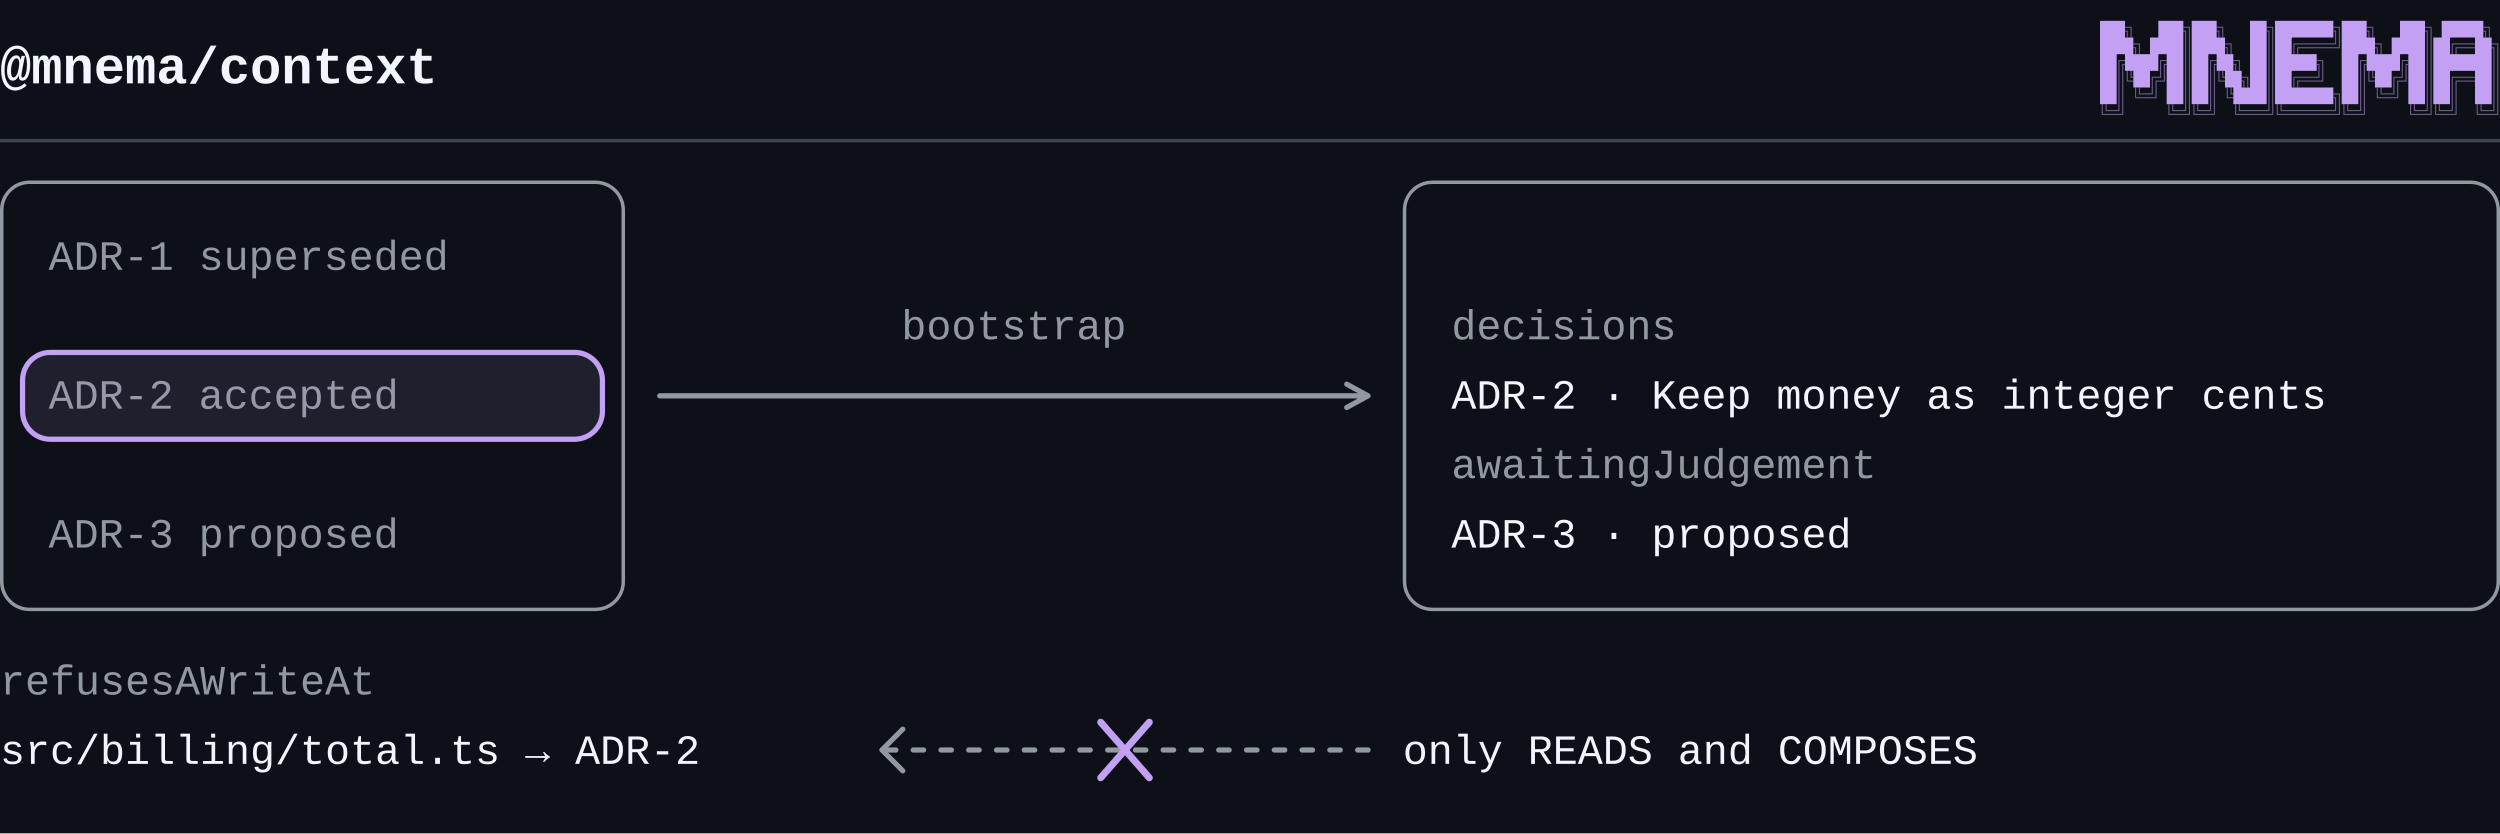
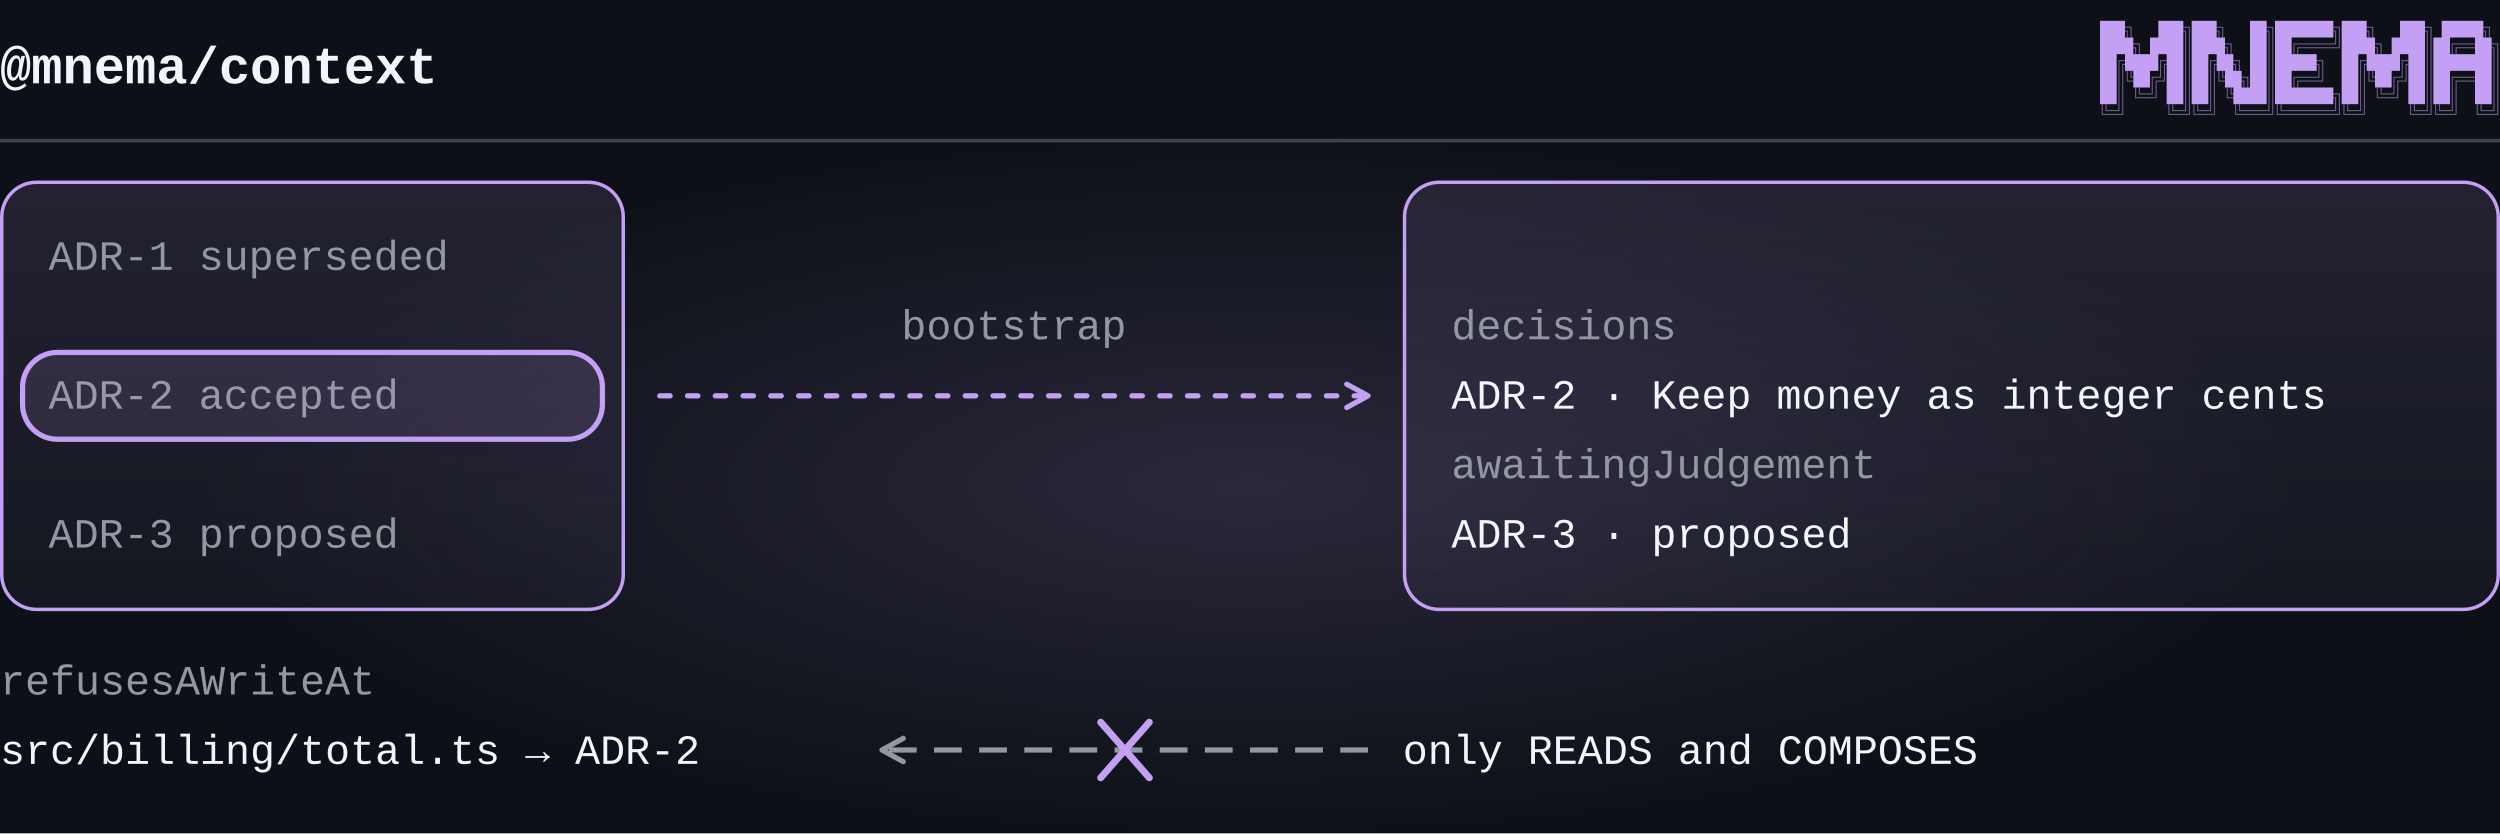
<svg xmlns="http://www.w3.org/2000/svg" width="100%" viewBox="0 0 720 240" role="img" aria-label="The mnema context layer: read-only derivations that turn the proven record into the context that guides an agent. Depends on @mnema/core.">
  <style>
.a{animation-duration:11s;animation-iteration-count:infinite;animation-timing-function:ease-in-out}
@keyframes k0{0%{opacity:0}1.82%{opacity:0}4.55%{opacity:1}90.91%{opacity:1}93.64%{opacity:0}100%{opacity:0}}
- @keyframes k1{0%{opacity:0}4.55%{opacity:0}7.27%{opacity:1}90.91%{opacity:1}93.64%{opacity:0}100%{opacity:0}}
- @keyframes k2{0%{opacity:0}7.27%{opacity:0}10%{opacity:1}90.91%{opacity:1}93.64%{opacity:0}100%{opacity:0}}
- @keyframes k3{0%{opacity:0}23.64%{opacity:0}26.36%{opacity:1}90.91%{opacity:1}93.64%{opacity:0}100%{opacity:0}}
- @keyframes k4{0%{opacity:0}18.18%{opacity:0}20.91%{opacity:1}90.91%{opacity:1}93.64%{opacity:0}100%{opacity:0}}
- @keyframes k5{0%{opacity:0}18.18%{opacity:0}20.91%{opacity:1}90.91%{opacity:1}93.64%{opacity:0}100%{opacity:0}}
- @keyframes k6{0%{opacity:0}21.82%{opacity:0}24.55%{opacity:1}90.91%{opacity:1}93.64%{opacity:0}100%{opacity:0}}
- @keyframes k7{0%{opacity:0}27.27%{opacity:0}30%{opacity:1}90.91%{opacity:1}93.64%{opacity:0}100%{opacity:0}}
- @keyframes k8{0%{opacity:0}41.82%{opacity:0}44.55%{opacity:1}90.91%{opacity:1}93.64%{opacity:0}100%{opacity:0}}
- @keyframes k9{0%{opacity:0}45.45%{opacity:0}48.18%{opacity:1}90.91%{opacity:1}93.64%{opacity:0}100%{opacity:0}}
- @keyframes k10{0%{opacity:0}60%{opacity:0}62.73%{opacity:1}90.91%{opacity:1}93.64%{opacity:0}100%{opacity:0}}
- @keyframes k11{0%{opacity:0}67.27%{opacity:0}70%{opacity:1}90.91%{opacity:1}93.64%{opacity:0}100%{opacity:0}}
- @keyframes k12{0%{opacity:0}81.82%{opacity:0}84.55%{opacity:1}90.91%{opacity:1}93.64%{opacity:0}100%{opacity:0}}
- @keyframes k13{0%{opacity:0}85.45%{opacity:0}88.18%{opacity:1}90.91%{opacity:1}93.64%{opacity:0}100%{opacity:0}}
+ @keyframes k1{0%{opacity:0}1.82%{opacity:0}4.55%{opacity:1}90.91%{opacity:1}93.64%{opacity:0}100%{opacity:0}}
+ @keyframes k2{0%{opacity:0}4.55%{opacity:0}7.27%{opacity:1}90.91%{opacity:1}93.64%{opacity:0}100%{opacity:0}}
+ @keyframes k3{0%{opacity:0}7.27%{opacity:0}10%{opacity:1}90.91%{opacity:1}93.64%{opacity:0}100%{opacity:0}}
+ @keyframes k4{0%{transform:translate(190px,114px)}21.82%{transform:translate(190px,114px)}28.18%{transform:translate(394px,114px)}29.09%{transform:translate(394px,114px)}30%{transform:translate(190px,114px)}100%{transform:translate(190px,114px)}}
+ @keyframes k5{0%{opacity:0}21.82%{opacity:0}22.91%{opacity:1}27.09%{opacity:1}28.64%{opacity:0}100%{opacity:0}}
+ @keyframes k6{0%{opacity:0}17.27%{opacity:0}20%{opacity:1}90.91%{opacity:1}93.64%{opacity:0}100%{opacity:0}}
+ @keyframes k7{0%{opacity:0}18.18%{opacity:0}20.91%{opacity:1}90.91%{opacity:1}93.64%{opacity:0}100%{opacity:0}}
+ @keyframes k8{0%{opacity:0}21.82%{opacity:0}24.55%{opacity:1}90.91%{opacity:1}93.64%{opacity:0}100%{opacity:0}}
+ @keyframes k9{0%{stroke-dashoffset:204}18.18%{stroke-dashoffset:204}22.73%{stroke-dashoffset:0}26.82%{stroke-dashoffset:0}27.73%{stroke-dashoffset:204}100%{stroke-dashoffset:204}}
+ @keyframes k10{0%{opacity:0}18.18%{opacity:0}20%{opacity:1}24.55%{opacity:1}26.36%{opacity:0}100%{opacity:0}}
+ @keyframes k11{0%{opacity:0}18.18%{opacity:0}20.91%{opacity:1}90.91%{opacity:1}93.64%{opacity:0}100%{opacity:0}}
+ @keyframes k12{0%{opacity:0}27.73%{opacity:0}29.09%{opacity:1}33.64%{opacity:0}100%{opacity:0}}
+ @keyframes k13{0%{opacity:0}21.82%{opacity:0}24.55%{opacity:1}90.91%{opacity:1}93.64%{opacity:0}100%{opacity:0}}
+ @keyframes k14{0%{opacity:0}27.27%{opacity:0}30%{opacity:1}90.91%{opacity:1}93.64%{opacity:0}100%{opacity:0}}
+ @keyframes k15{0%{opacity:0}41.82%{opacity:0}44.55%{opacity:1}90.91%{opacity:1}93.64%{opacity:0}100%{opacity:0}}
+ @keyframes k16{0%{opacity:0}45.45%{opacity:0}48.18%{opacity:1}90.91%{opacity:1}93.64%{opacity:0}100%{opacity:0}}
+ @keyframes k17{0%{opacity:0}60%{opacity:0}62.73%{opacity:1}90.91%{opacity:1}93.64%{opacity:0}100%{opacity:0}}
+ @keyframes k18{0%{opacity:0}67.27%{opacity:0}70%{opacity:1}90.91%{opacity:1}93.64%{opacity:0}100%{opacity:0}}
+ @keyframes k19{0%{opacity:0}81.82%{opacity:0}84.55%{opacity:1}90.91%{opacity:1}93.64%{opacity:0}100%{opacity:0}}
+ @keyframes k20{0%{opacity:0}85.45%{opacity:0}88.18%{opacity:1}90.91%{opacity:1}93.64%{opacity:0}100%{opacity:0}}
@media (prefers-reduced-motion: reduce){.a{animation:none!important}}
</style>
+   <defs>
+     <radialGradient id="glow" cx="0.5" cy="0.5" r="0.5">
+       <stop offset="0" stop-color="#c4a0f5" stop-opacity="0.16" />
+       <stop offset="0.6" stop-color="#c4a0f5" stop-opacity="0.06" />
+       <stop offset="1" stop-color="#c4a0f5" stop-opacity="0" />
+     </radialGradient>
+     <linearGradient id="tint" x1="0" y1="0" x2="0" y2="1">
+       <stop offset="0" stop-color="#c4a0f5" stop-opacity="0.12" />
+       <stop offset="1" stop-color="#c4a0f5" stop-opacity="0.04" />
+     </linearGradient>
+   </defs>
  <rect width="720" height="240" fill="#0d1117" />
+   <ellipse class="a" style="animation-name:k0" cx="360" cy="140" rx="300" ry="100" fill="url(#glow)" />
  <text x="0" y="24" font-family="ui-monospace,SFMono-Regular,'SF Mono',Menlo,Consolas,'Liberation Mono',monospace" font-size="15" font-weight="600" fill="#f0f6fc">@mnema/context</text>
  <g transform="translate(604.8 6) scale(0.2)">
    <path data-of="blocks" fill="#c4a0f5" d="M0 0h12.5v24.5h-12.5zM12 0h12.5v24.5h-12.5zM24 0h12v24.5h-12zM84 0h12.5v24.5h-12.5zM96 0h12.5v24.5h-12.5zM108 0h12v24.5h-12zM132 0h12.5v24.5h-12.5zM144 0h12.5v24.5h-12.5zM156 0h12v24.5h-12zM216 0h12.5v24.5h-12.5zM228 0h12v24.5h-12zM252 0h12.5v24.5h-12.5zM264 0h12.5v24.5h-12.5zM276 0h12.5v24h-12.5zM288 0h12.5v24h-12.5zM300 0h12.5v24h-12.5zM312 0h12.5v24h-12.5zM324 0h12v24h-12zM348 0h12.5v24.5h-12.5zM360 0h12.5v24.5h-12.5zM372 0h12v24.5h-12zM432 0h12.5v24.5h-12.5zM444 0h12.5v24.5h-12.5zM456 0h12v24.5h-12zM492 0h12.5v24.5h-12.5zM504 0h12.5v24h-12.5zM516 0h12.5v24h-12.5zM528 0h12.5v24h-12.5zM540 0h12v24.5h-12zM0 24h12.5v24.5h-12.5zM12 24h12.5v24.5h-12.5zM24 24h12.5v24h-12.5zM36 24h12v24.5h-12zM72 24h12.5v24.5h-12.5zM84 24h12.5v24h-12.5zM96 24h12.5v24.5h-12.5zM108 24h12v24.5h-12zM132 24h12.5v24.5h-12.5zM144 24h12.5v24.5h-12.5zM156 24h12.5v24h-12.5zM168 24h12v24.5h-12zM216 24h12.5v24.5h-12.5zM228 24h12v24.5h-12zM252 24h12.5v24.5h-12.5zM264 24h12v24.5h-12zM348 24h12.5v24.5h-12.5zM360 24h12.5v24.5h-12.5zM372 24h12.5v24h-12.5zM384 24h12v24.5h-12zM420 24h12.5v24.5h-12.5zM432 24h12.5v24h-12.5zM444 24h12.5v24.5h-12.5zM456 24h12v24.5h-12zM480 24h12.5v24.5h-12.5zM492 24h12v24.5h-12zM540 24h12.5v24.5h-12.5zM552 24h12v24.5h-12zM0 48h12.5v24.5h-12.5zM12 48h12v24.5h-12zM36 48h12.5v24h-12.5zM48 48h12.5v24.5h-12.5zM60 48h12.5v24.5h-12.5zM72 48h12v24h-12zM96 48h12.5v24.5h-12.5zM108 48h12v24.5h-12zM132 48h12.5v24.5h-12.5zM144 48h12v24.5h-12zM168 48h12.5v24h-12.5zM180 48h12v24.5h-12zM216 48h12.5v24.5h-12.5zM228 48h12v24.5h-12zM252 48h12.5v24.5h-12.5zM264 48h12.5v24.5h-12.5zM276 48h12.5v24h-12.5zM288 48h12.5v24h-12.5zM300 48h12v24h-12zM348 48h12.5v24.5h-12.5zM360 48h12v24.5h-12zM384 48h12.5v24h-12.5zM396 48h12.5v24.5h-12.5zM408 48h12.5v24.5h-12.5zM420 48h12v24h-12zM444 48h12.5v24.5h-12.5zM456 48h12v24.5h-12zM480 48h12.5v24.5h-12.5zM492 48h12.5v24.5h-12.5zM504 48h12.5v24h-12.5zM516 48h12.5v24h-12.5zM528 48h12.5v24h-12.5zM540 48h12.5v24.5h-12.5zM552 48h12v24.5h-12zM0 72h12.5v24.5h-12.5zM12 72h12v24.5h-12zM48 72h12.5v24h-12.5zM60 72h12v24h-12zM96 72h12.5v24.5h-12.5zM108 72h12v24.5h-12zM132 72h12.5v24.5h-12.5zM144 72h12v24.5h-12zM180 72h12.5v24h-12.5zM192 72h12v24.5h-12zM216 72h12.5v24.5h-12.5zM228 72h12v24.5h-12zM252 72h12.5v24.5h-12.5zM264 72h12v24.5h-12zM348 72h12.5v24.5h-12.5zM360 72h12v24.5h-12zM396 72h12.5v24h-12.5zM408 72h12v24h-12zM444 72h12.5v24.5h-12.5zM456 72h12v24.5h-12zM480 72h12.5v24.5h-12.5zM492 72h12v24.5h-12zM540 72h12.5v24.5h-12.5zM552 72h12v24.5h-12zM0 96h12.5v24h-12.5zM12 96h12v24h-12zM96 96h12.5v24h-12.5zM108 96h12v24h-12zM132 96h12.5v24h-12.5zM144 96h12v24h-12zM192 96h12.5v24h-12.5zM204 96h12.5v24h-12.5zM216 96h12.5v24h-12.5zM228 96h12v24h-12zM252 96h12.5v24h-12.5zM264 96h12.5v24h-12.5zM276 96h12.5v24h-12.5zM288 96h12.5v24h-12.5zM300 96h12.5v24h-12.5zM312 96h12.5v24h-12.5zM324 96h12v24h-12zM348 96h12.5v24h-12.5zM360 96h12v24h-12zM444 96h12.5v24h-12.5zM456 96h12v24h-12zM480 96h12.5v24h-12.5zM492 96h12v24h-12zM540 96h12.5v24h-12.5zM552 96h12v24h-12z" />
    <path data-of="lines" fill="none" stroke="#c4a0f5" stroke-opacity="0.55" stroke-width="1.5" stroke-linejoin="miter" d="M36 9.25L44.75 9.25L44.75 24M36 14.75L39.25 14.75L39.25 24M120 9.25L128.75 9.25L128.75 24M120 14.75L123.25 14.75L123.25 24M168 9.25L176.75 9.25L176.75 24M168 14.75L171.25 14.75L171.25 24M240 9.25L248.75 9.25L248.75 24M240 14.75L243.25 14.75L243.25 24M336 9.25L344.75 9.25L344.75 24M336 14.75L339.25 14.75L339.25 24M384 9.25L392.75 9.25L392.75 24M384 14.75L387.25 14.75L387.25 24M468 9.25L476.75 9.25L476.75 24M468 14.75L471.25 14.75L471.25 24M552 9.25L560.75 9.25L560.75 24M552 14.75L555.25 14.75L555.25 24M48 33.25L56.75 33.25L56.75 48M48 38.75L51.25 38.75L51.25 48M123.25 24L123.25 48M128.75 24L128.75 48M180 33.25L188.75 33.25L188.75 48M180 38.75L183.25 38.75L183.25 48M243.25 24L243.25 48M248.75 24L248.75 48M288 33.25L279.25 33.25L279.25 48M288 38.75L284.75 38.75L284.75 48M288 33.25L300 33.25M288 38.75L300 38.75M300 33.25L312 33.25M300 38.75L312 38.75M312 33.25L324 33.25M312 38.75L324 38.75M324 33.25L336 33.25M324 38.75L336 38.75M344.75 24L344.75 38.75L336 38.75M339.25 24L339.25 33.25L336 33.25M396 33.25L404.75 33.25L404.75 48M396 38.75L399.25 38.75L399.25 48M471.25 24L471.25 48M476.75 24L476.75 48M516 33.25L507.25 33.25L507.25 48M516 38.75L512.75 38.75L512.75 48M516 33.25L528 33.25M516 38.75L528 38.75M528 33.25L540 33.25M528 38.75L540 38.75M564 33.25L572.75 33.25L572.75 48M564 38.75L567.25 38.75L567.25 48M36 57.25L27.25 57.25L27.25 72M36 62.75L32.75 62.75L32.75 72M96 57.25L87.25 57.25L87.25 72M96 62.75L92.75 62.75L92.75 72M123.25 48L123.25 72M128.75 48L128.75 72M168 57.25L159.25 57.25L159.25 72M168 62.75L164.75 62.75L164.75 72M192 57.25L200.75 57.25L200.75 72M192 62.75L195.25 62.75L195.25 72M243.25 48L243.25 72M248.75 48L248.75 72M312 57.25L320.75 57.25L320.75 72M312 62.75L315.25 62.75L315.25 72M384 57.25L375.25 57.25L375.25 72M384 62.75L380.75 62.75L380.75 72M444 57.25L435.25 57.25L435.25 72M444 62.75L440.75 62.75L440.75 72M471.25 48L471.25 72M476.75 48L476.75 72M567.25 48L567.25 72M572.75 48L572.75 72M27.25 72L27.25 96M32.75 72L32.75 96M39.25 72L39.25 86.75L48 86.75M44.75 72L44.75 81.25L48 81.25M84 81.25L75.25 81.25L75.25 96M84 86.75L80.75 86.75L80.75 96M92.75 72L92.75 86.75L84 86.75M87.25 72L87.25 81.25L84 81.25M123.25 72L123.25 96M128.75 72L128.75 96M159.25 72L159.25 96M164.75 72L164.75 96M171.25 72L171.25 86.75L180 86.75M176.75 72L176.75 81.25L180 81.25M204 81.25L212.75 81.25L212.75 96M204 86.75L207.25 86.75L207.25 96M243.25 72L243.25 96M248.75 72L248.75 96M288 81.25L279.25 81.25L279.25 96M288 86.75L284.75 86.75L284.75 96M288 81.25L300 81.25M288 86.75L300 86.75M300 81.25L312 81.25M300 86.75L312 86.75M320.75 72L320.75 86.75L312 86.75M315.25 72L315.25 81.25L312 81.25M375.25 72L375.25 96M380.75 72L380.75 96M387.25 72L387.25 86.75L396 86.75M392.75 72L392.75 81.25L396 81.25M432 81.25L423.25 81.25L423.25 96M432 86.75L428.75 86.75L428.75 96M440.75 72L440.75 86.75L432 86.75M435.25 72L435.25 81.25L432 81.25M471.25 72L471.25 96M476.75 72L476.75 96M516 81.25L507.25 81.25L507.25 96M516 86.75L512.75 86.75L512.75 96M516 81.25L528 81.25M516 86.75L528 86.75M528 81.25L540 81.25M528 86.75L540 86.75M567.25 72L567.25 96M572.75 72L572.75 96M27.25 96L27.25 120M32.75 96L32.75 120M51.25 96L51.25 110.75L60 110.75M56.75 96L56.75 105.25L60 105.25M60 105.25L72 105.25M60 110.75L72 110.75M80.75 96L80.75 110.75L72 110.75M75.25 96L75.25 105.25L72 105.25M123.25 96L123.25 120M128.75 96L128.75 120M159.25 96L159.25 120M164.75 96L164.75 120M183.25 96L183.25 110.75L192 110.75M188.75 96L188.75 105.25L192 105.25M243.25 96L243.25 120M248.75 96L248.75 120M336 105.25L344.75 105.25L344.75 120M336 110.75L339.25 110.75L339.25 120M375.25 96L375.25 120M380.75 96L380.75 120M399.25 96L399.25 110.75L408 110.75M404.75 96L404.75 105.25L408 105.25M408 105.25L420 105.25M408 110.75L420 110.75M428.75 96L428.75 110.75L420 110.75M423.25 96L423.25 105.25L420 105.25M471.25 96L471.25 120M476.75 96L476.75 120M507.25 96L507.25 120M512.75 96L512.75 120M567.25 96L567.25 120M572.75 96L572.75 120M3.25 120L3.25 134.75L12 134.75M8.75 120L8.75 129.25L12 129.25M12 129.25L24 129.25M12 134.75L24 134.75M32.75 120L32.75 134.75L24 134.75M27.25 120L27.25 129.25L24 129.25M99.25 120L99.25 134.75L108 134.75M104.75 120L104.75 129.25L108 129.25M108 129.25L120 129.25M108 134.75L120 134.75M128.75 120L128.75 134.75L120 134.75M123.25 120L123.25 129.25L120 129.25M135.25 120L135.25 134.75L144 134.75M140.75 120L140.75 129.25L144 129.25M144 129.25L156 129.25M144 134.75L156 134.75M164.75 120L164.75 134.75L156 134.75M159.25 120L159.25 129.25L156 129.25M195.25 120L195.25 134.75L204 134.75M200.75 120L200.75 129.25L204 129.25M204 129.25L216 129.25M204 134.75L216 134.75M216 129.25L228 129.25M216 134.75L228 134.75M228 129.25L240 129.25M228 134.75L240 134.75M248.75 120L248.75 134.75L240 134.75M243.25 120L243.25 129.25L240 129.25M255.25 120L255.25 134.75L264 134.75M260.75 120L260.75 129.25L264 129.25M264 129.25L276 129.25M264 134.75L276 134.75M276 129.25L288 129.25M276 134.75L288 134.75M288 129.25L300 129.25M288 134.75L300 134.75M300 129.25L312 129.25M300 134.75L312 134.75M312 129.25L324 129.25M312 134.75L324 134.75M324 129.25L336 129.25M324 134.75L336 134.75M344.75 120L344.75 134.75L336 134.75M339.25 120L339.25 129.25L336 129.25M351.25 120L351.25 134.75L360 134.75M356.75 120L356.75 129.25L360 129.25M360 129.25L372 129.25M360 134.75L372 134.75M380.75 120L380.75 134.75L372 134.75M375.25 120L375.25 129.25L372 129.25M447.25 120L447.25 134.75L456 134.75M452.75 120L452.75 129.25L456 129.25M456 129.25L468 129.25M456 134.75L468 134.75M476.75 120L476.75 134.75L468 134.75M471.25 120L471.25 129.25L468 129.25M483.25 120L483.25 134.75L492 134.75M488.75 120L488.75 129.25L492 129.25M492 129.25L504 129.25M492 134.75L504 134.75M512.75 120L512.75 134.75L504 134.75M507.25 120L507.25 129.25L504 129.25M543.25 120L543.25 134.75L552 134.75M548.75 120L548.75 129.25L552 129.25M552 129.25L564 129.25M552 134.75L564 134.75M572.75 120L572.75 134.75L564 134.75M567.25 120L567.25 129.25L564 129.25" />
  </g>
  <path d="M0 40.5H720" stroke="#3d444d" />
-   <rect x="0.5" y="52.5" width="179" height="123" rx="8" fill="none" stroke="#9198a1" />
-   <text class="a" style="animation-name:k0" x="14" y="77.7" font-family="ui-monospace,SFMono-Regular,'SF Mono',Menlo,Consolas,'Liberation Mono',monospace" font-size="12" fill="#9198a1">ADR-1 superseded</text>
-   <text class="a" style="animation-name:k1" x="14" y="117.7" font-family="ui-monospace,SFMono-Regular,'SF Mono',Menlo,Consolas,'Liberation Mono',monospace" font-size="12" fill="#9198a1">ADR-2 accepted</text>
-   <text class="a" style="animation-name:k2" x="14" y="157.7" font-family="ui-monospace,SFMono-Regular,'SF Mono',Menlo,Consolas,'Liberation Mono',monospace" font-size="12" fill="#9198a1">ADR-3 proposed</text>
-   <rect class="a" style="animation-name:k3" x="6.5" y="101.5" width="167" height="25" rx="8" fill="#c4a0f5" fill-opacity="0.1" stroke="#c4a0f5" stroke-width="1.5" />
-   <path class="a" style="animation-name:k4" d="M190 114L394 114M387.86 110.64L394 114L387.86 117.36" fill="none" stroke="#9198a1" stroke-width="1.5" stroke-linecap="round" stroke-linejoin="round" />
-   <text class="a" style="animation-name:k5" x="292" y="97.7" font-family="ui-monospace,SFMono-Regular,'SF Mono',Menlo,Consolas,'Liberation Mono',monospace" font-size="12" fill="#9198a1" text-anchor="middle">bootstrap</text>
-   <rect x="404.5" y="52.5" width="315" height="123" rx="8" fill="none" stroke="#9198a1" />
-   <text class="a" style="animation-name:k6" x="418" y="97.7" font-family="ui-monospace,SFMono-Regular,'SF Mono',Menlo,Consolas,'Liberation Mono',monospace" font-size="12" fill="#9198a1">decisions</text>
-   <text class="a" style="animation-name:k7" x="418" y="117.7" font-family="ui-monospace,SFMono-Regular,'SF Mono',Menlo,Consolas,'Liberation Mono',monospace" font-size="12" fill="#f0f6fc">ADR-2 · Keep money as integer cents</text>
-   <text class="a" style="animation-name:k8" x="418" y="137.7" font-family="ui-monospace,SFMono-Regular,'SF Mono',Menlo,Consolas,'Liberation Mono',monospace" font-size="12" fill="#9198a1">awaitingJudgement</text>
-   <text class="a" style="animation-name:k9" x="418" y="157.7" font-family="ui-monospace,SFMono-Regular,'SF Mono',Menlo,Consolas,'Liberation Mono',monospace" font-size="12" fill="#f0f6fc">ADR-3 · proposed</text>
-   <text class="a" style="animation-name:k10" x="0" y="200" font-family="ui-monospace,SFMono-Regular,'SF Mono',Menlo,Consolas,'Liberation Mono',monospace" font-size="12" fill="#9198a1">refusesAWriteAt</text>
-   <text class="a" style="animation-name:k11" x="0" y="220" font-family="ui-monospace,SFMono-Regular,'SF Mono',Menlo,Consolas,'Liberation Mono',monospace" font-size="12" fill="#f0f6fc">src/billing/total.ts → ADR-2</text>
-   <g class="a" style="animation-name:k12">
-     <path d="M394 216H254" stroke="#9198a1" stroke-width="1.5" stroke-dasharray="3 5" stroke-linecap="round" />
-     <path d="M260 210L254 216L260 222" fill="none" stroke="#9198a1" stroke-width="1.5" stroke-linecap="round" stroke-linejoin="round" />
+   <rect x="0.5" y="52.5" width="179" height="123" rx="10" fill="url(#tint)" stroke="#c4a0f5" />
+   <text class="a" style="animation-name:k1" x="14" y="77.7" font-family="ui-monospace,SFMono-Regular,'SF Mono',Menlo,Consolas,'Liberation Mono',monospace" font-size="12" fill="#9198a1">ADR-1 superseded</text>
+   <text class="a" style="animation-name:k2" x="14" y="117.7" font-family="ui-monospace,SFMono-Regular,'SF Mono',Menlo,Consolas,'Liberation Mono',monospace" font-size="12" fill="#9198a1">ADR-2 accepted</text>
+   <text class="a" style="animation-name:k3" x="14" y="157.7" font-family="ui-monospace,SFMono-Regular,'SF Mono',Menlo,Consolas,'Liberation Mono',monospace" font-size="12" fill="#9198a1">ADR-3 proposed</text>
+   <rect class="a" style="animation-name:k6" x="6.5" y="101.5" width="167" height="25" rx="10" fill="#c4a0f5" fill-opacity="0.12" stroke="#c4a0f5" stroke-width="1.5" />
+   <path class="a" style="animation-name:k7" d="M190 114L394 114" fill="none" stroke="#c4a0f5" stroke-dasharray="3 5" stroke-linecap="round" stroke-width="1.5" />
+   <path class="a" style="animation-name:k8" d="M387.86 110.64L394 114L387.86 117.36" fill="none" stroke="#c4a0f5" stroke-width="1.5" stroke-linecap="round" stroke-linejoin="round" />
+   <path class="a" style="animation-name:k9,k10" opacity="0" d="M190 114L394 114" fill="none" stroke="#c4a0f5" stroke-width="2" stroke-linecap="round" stroke-dasharray="204 204" />
+   <g class="a" style="animation-name:k4,k5" opacity="0">
+     <circle r="8" fill="#c4a0f5" fill-opacity="0.22" />
+     <circle r="4" fill="#c4a0f5" />
+   </g>
+   <text class="a" style="animation-name:k11" x="292" y="97.7" font-family="ui-monospace,SFMono-Regular,'SF Mono',Menlo,Consolas,'Liberation Mono',monospace" font-size="12" fill="#9198a1" text-anchor="middle">bootstrap</text>
+   <rect x="404.5" y="52.5" width="315" height="123" rx="10" fill="url(#tint)" stroke="#c4a0f5" />
+   <rect class="a" style="animation-name:k12" opacity="0" x="405.5" y="53.5" width="313" height="121" rx="9" fill="none" stroke="#c4a0f5" stroke-width="3" />
+   <text class="a" style="animation-name:k13" x="418" y="97.7" font-family="ui-monospace,SFMono-Regular,'SF Mono',Menlo,Consolas,'Liberation Mono',monospace" font-size="12" fill="#9198a1">decisions</text>
+   <text class="a" style="animation-name:k14" x="418" y="117.7" font-family="ui-monospace,SFMono-Regular,'SF Mono',Menlo,Consolas,'Liberation Mono',monospace" font-size="12" fill="#f0f6fc">ADR-2 · Keep money as integer cents</text>
+   <text class="a" style="animation-name:k15" x="418" y="137.7" font-family="ui-monospace,SFMono-Regular,'SF Mono',Menlo,Consolas,'Liberation Mono',monospace" font-size="12" fill="#9198a1">awaitingJudgement</text>
+   <text class="a" style="animation-name:k16" x="418" y="157.7" font-family="ui-monospace,SFMono-Regular,'SF Mono',Menlo,Consolas,'Liberation Mono',monospace" font-size="12" fill="#f0f6fc">ADR-3 · proposed</text>
+   <text class="a" style="animation-name:k17" x="0" y="200" font-family="ui-monospace,SFMono-Regular,'SF Mono',Menlo,Consolas,'Liberation Mono',monospace" font-size="12" fill="#9198a1">refusesAWriteAt</text>
+   <text class="a" style="animation-name:k18" x="0" y="220" font-family="ui-monospace,SFMono-Regular,'SF Mono',Menlo,Consolas,'Liberation Mono',monospace" font-size="12" fill="#f0f6fc">src/billing/total.ts → ADR-2</text>
+   <g class="a" style="animation-name:k19">
+     <path d="M394 216L254 216" fill="none" stroke="#9198a1" stroke-dasharray="8 5" stroke-width="1.5" />
+     <path d="M260.14 219.36L254 216L260.14 212.64" fill="none" stroke="#9198a1" stroke-width="1.5" stroke-linecap="round" stroke-linejoin="round" />
    <path d="M317 208L331 224M331 208L317 224" stroke="#c4a0f5" stroke-width="2" stroke-linecap="round" />
  </g>
-   <text class="a" style="animation-name:k13" x="404" y="220" font-family="ui-monospace,SFMono-Regular,'SF Mono',Menlo,Consolas,'Liberation Mono',monospace" font-size="12" fill="#f0f6fc">only READS and COMPOSES</text>
+   <text class="a" style="animation-name:k20" x="404" y="220" font-family="ui-monospace,SFMono-Regular,'SF Mono',Menlo,Consolas,'Liberation Mono',monospace" font-size="12" fill="#f0f6fc">only READS and COMPOSES</text>
</svg>
